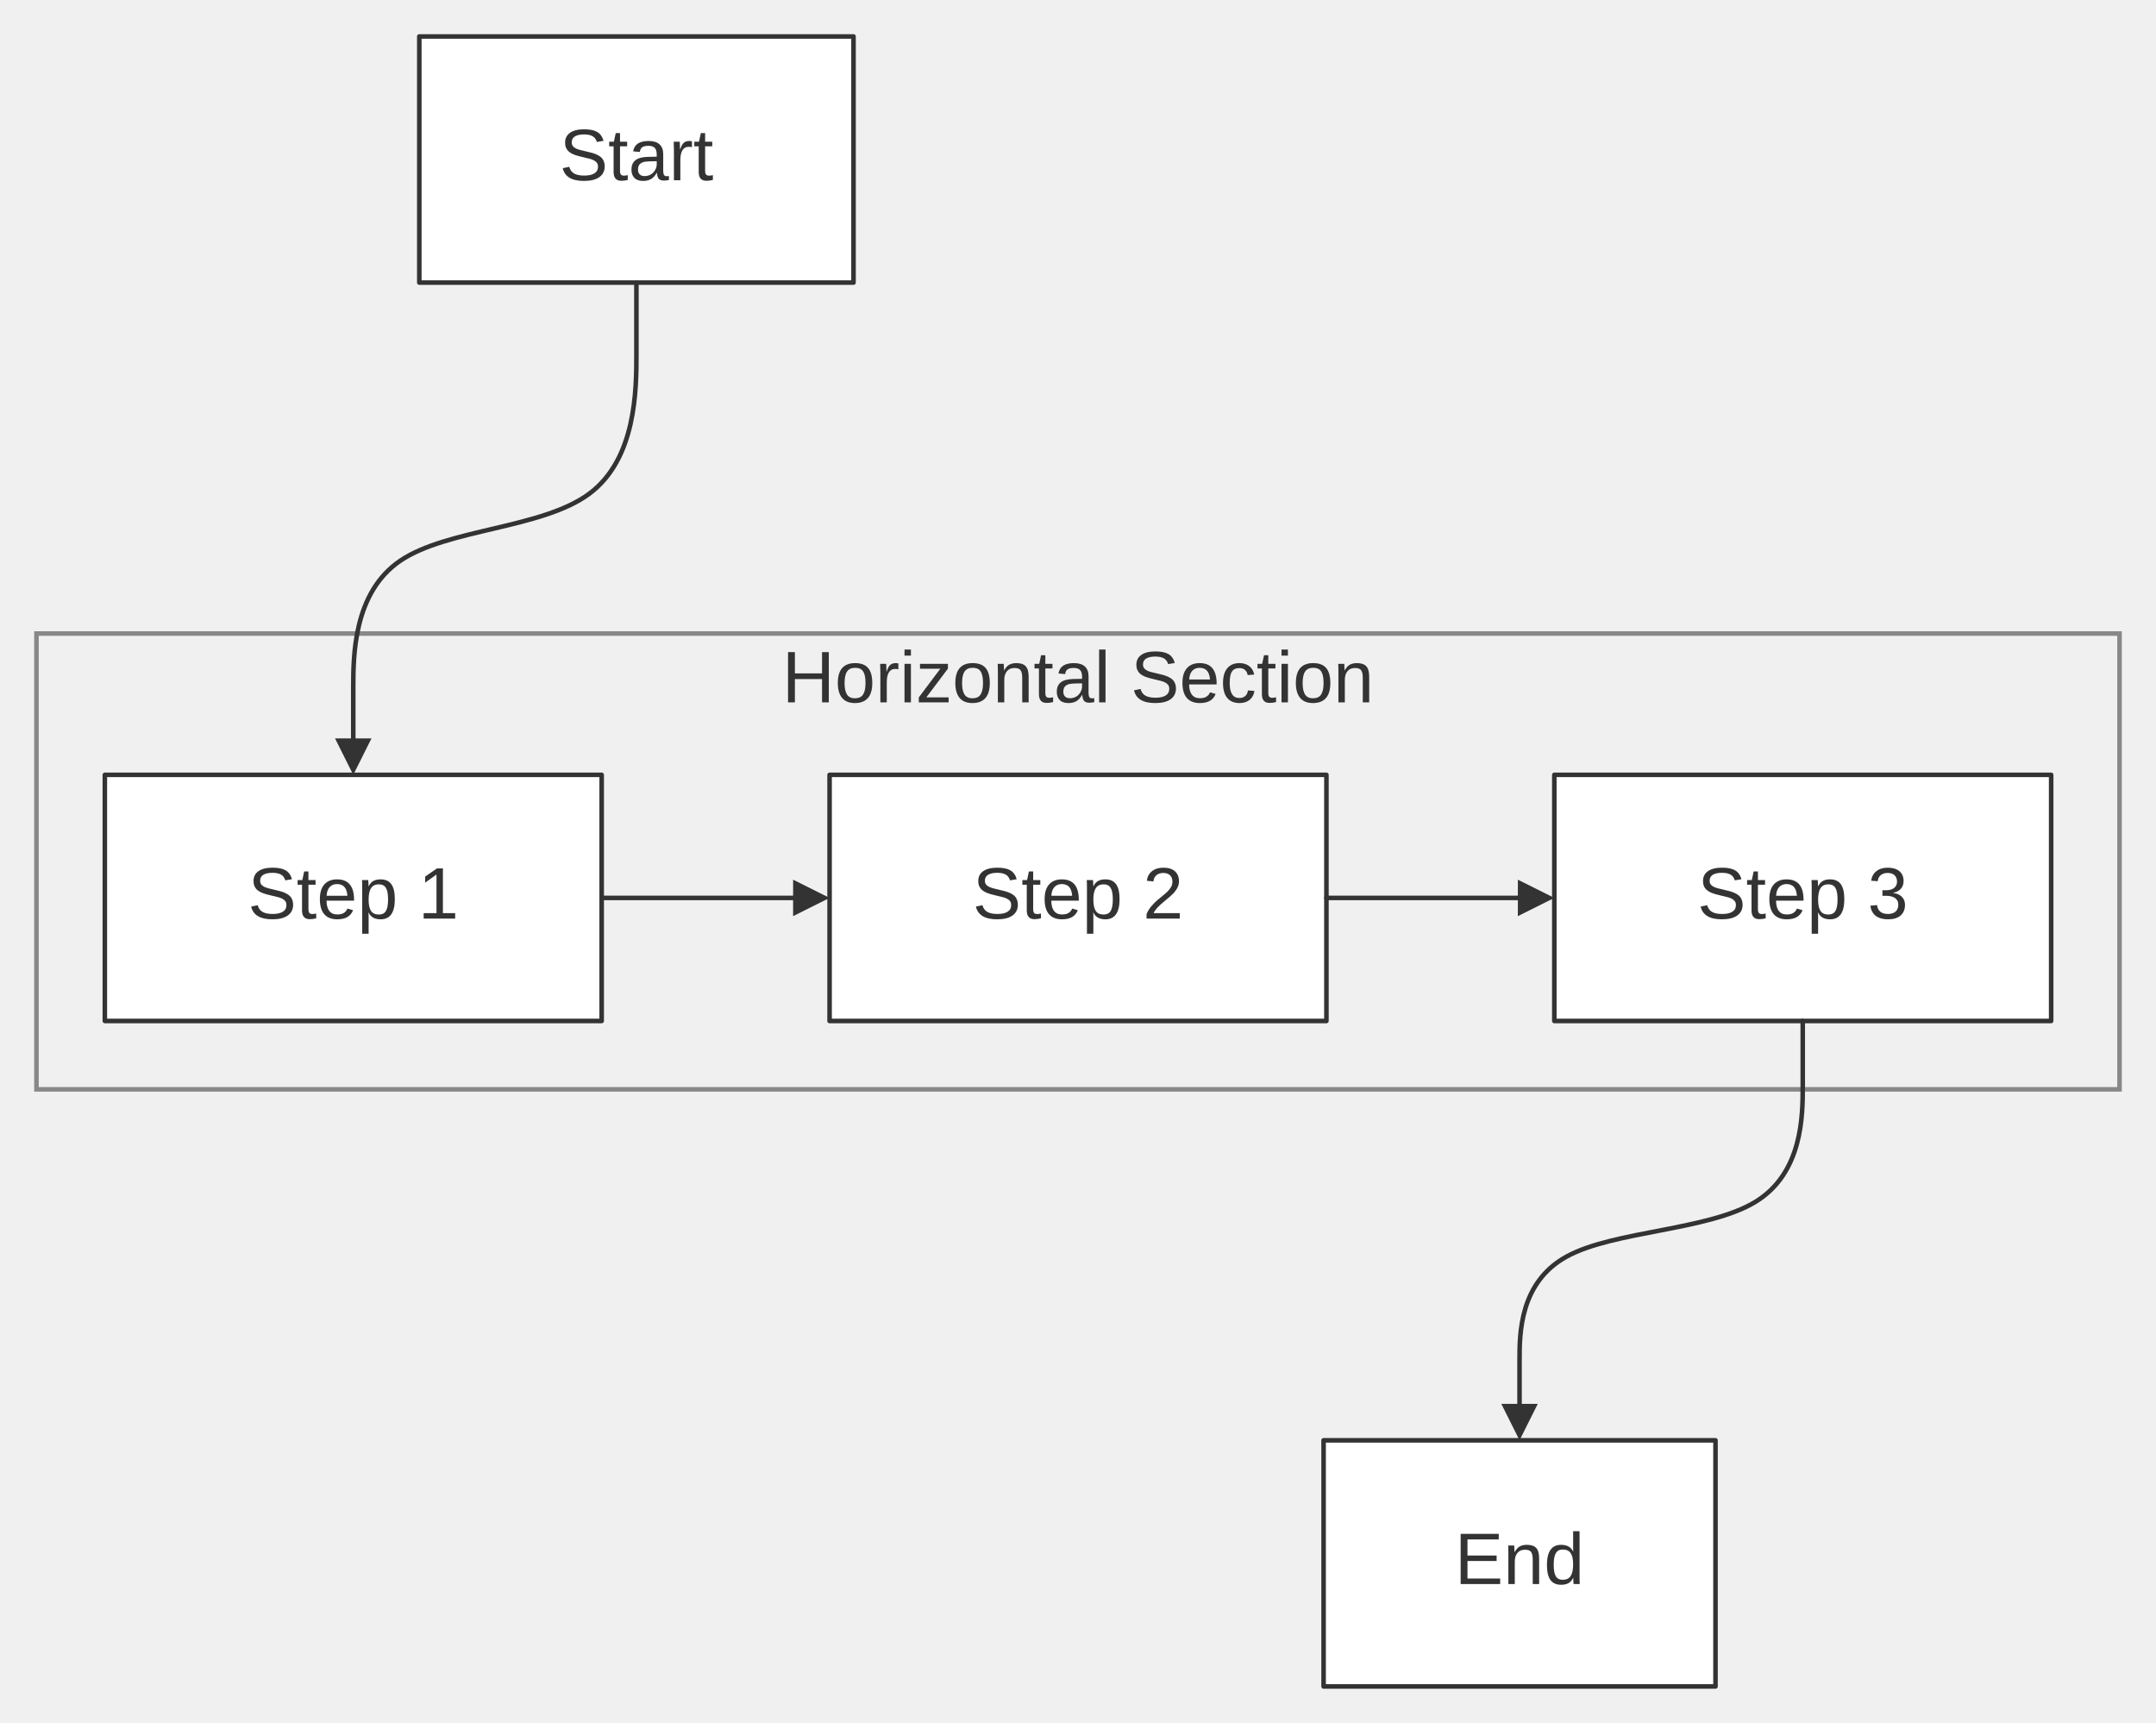
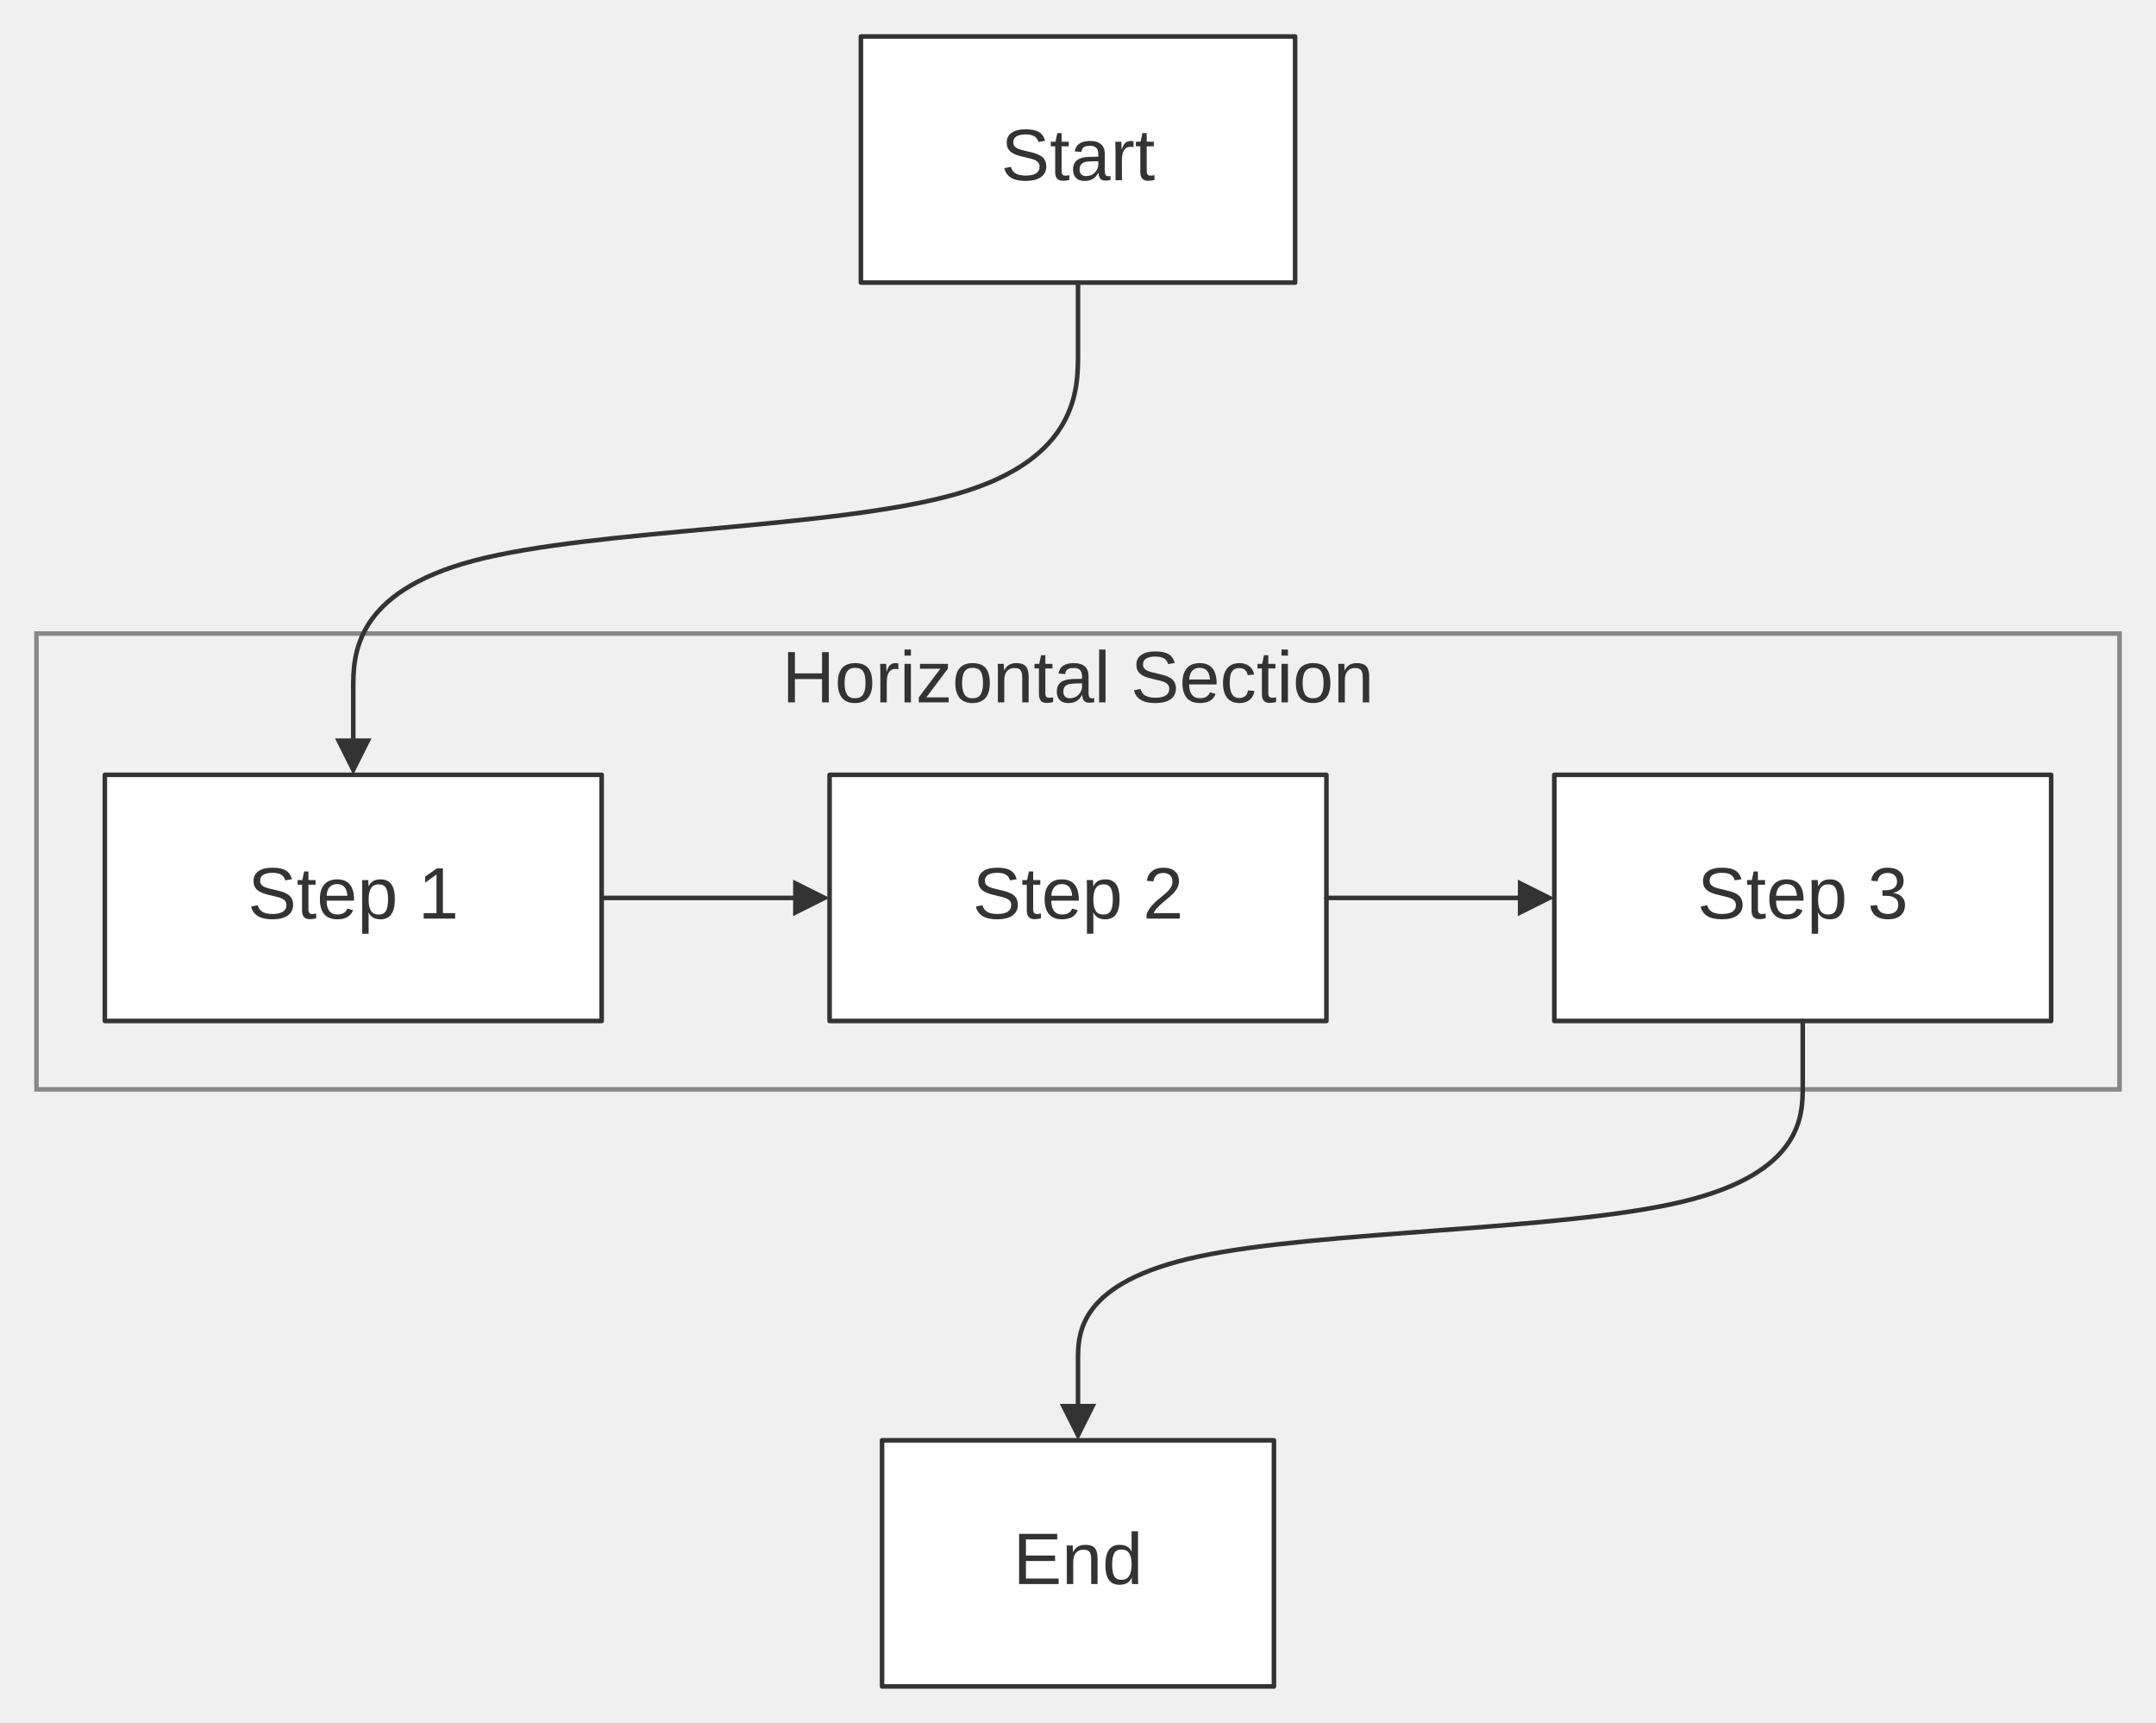
<svg xmlns="http://www.w3.org/2000/svg" width="100%" viewBox="0 0 473.00 378.00" style="max-width: 473.00px; background-color: transparent;" font-family="&quot;trebuchet ms&quot;, verdana, arial, sans-serif" font-size="16.00">
  <defs>
    <marker id="arrowhead" viewBox="0 0 10.00 10.00" refX="5.00" refY="5.00" markerWidth="8.00" markerHeight="8.00" orient="auto-start-reverse" markerUnits="userSpaceOnUse">
      <path d="M 0 0 L 10.00 5.00 L 0 10.00 z" fill="#333" />
    </marker>
    <marker id="crosshead" viewBox="0 0 11.00 11.00" refX="12.00" refY="5.20" markerWidth="11.00" markerHeight="11.00" orient="auto-start-reverse" markerUnits="userSpaceOnUse">
      <path d="M 1,1 l 9,9 M 10,1 l -9,9" stroke="#333" stroke-width="2" />
    </marker>
    <marker id="circlehead" viewBox="0 0 12.00 12.00" refX="11.00" refY="6.00" markerWidth="12.00" markerHeight="12.00" orient="auto-start-reverse" markerUnits="userSpaceOnUse">
      <circle cx="6" cy="6" r="5" stroke="#333" stroke-width="1" fill="white" />
    </marker>
    <marker id="open-arrowhead" viewBox="0 0 10.00 10.00" refX="5.00" refY="5.00" markerWidth="8.00" markerHeight="8.00" orient="auto-start-reverse" markerUnits="userSpaceOnUse">
      <polygon points="0,0 10.00,5.00 0,10.00" fill="white" stroke="#333" stroke-width="1" />
    </marker>
    <marker id="diamondhead" viewBox="0 0 12.00 12.00" refX="6.00" refY="6.00" markerWidth="12.00" markerHeight="12.00" orient="auto-start-reverse" markerUnits="userSpaceOnUse">
      <polygon points="0,6.00 6.00,0 12.00,6.00 6.00,12.00" fill="#333" />
    </marker>
    <marker id="open-diamondhead" viewBox="0 0 12.00 12.00" refX="6.00" refY="6.00" markerWidth="12.00" markerHeight="12.00" orient="auto-start-reverse" markerUnits="userSpaceOnUse">
      <polygon points="0,6.00 6.00,0 12.00,6.00 6.00,12.00" fill="white" stroke="#333" stroke-width="1" />
    </marker>
  </defs>
  <g transform="translate(-20.00,0.00)">
    <g class="clusters">
      <rect class="subgraph" x="28.00" y="139.00" width="457.00" height="100.00" fill="none" stroke="#888" stroke-width="1.00" />
      <text x="256.50" y="143.00" text-anchor="middle" dominant-baseline="hanging" fill="#333">Horizontal Section</text>
    </g>
    <g class="nodes">
      <rect x="43.00" y="170.00" width="109.00" height="54.00" fill="white" stroke="#333" stroke-width="1.00" stroke-linejoin="round" />
      <text x="97.50" y="197.00" text-anchor="middle" dominant-baseline="middle" fill="#333">Step 1</text>
      <rect x="202.00" y="170.00" width="109.00" height="54.00" fill="white" stroke="#333" stroke-width="1.00" stroke-linejoin="round" />
      <text x="256.50" y="197.00" text-anchor="middle" dominant-baseline="middle" fill="#333">Step 2</text>
      <rect x="361.00" y="170.00" width="109.00" height="54.00" fill="white" stroke="#333" stroke-width="1.00" stroke-linejoin="round" />
      <text x="415.50" y="197.00" text-anchor="middle" dominant-baseline="middle" fill="#333">Step 3</text>
-       <rect x="310.38" y="316.00" width="85.98" height="54.00" fill="white" stroke="#333" stroke-width="1.00" stroke-linejoin="round" />
-       <text x="353.37" y="343.00" text-anchor="middle" dominant-baseline="middle" fill="#333">End</text>
-       <rect x="111.99" y="8.00" width="95.26" height="54.00" fill="white" stroke="#333" stroke-width="1.00" stroke-linejoin="round" />
-       <text x="159.62" y="35.00" text-anchor="middle" dominant-baseline="middle" fill="#333">Start</text>
+       <rect x="213.51" y="316.00" width="85.98" height="54.00" fill="white" stroke="#333" stroke-width="1.00" stroke-linejoin="round" />
+       <text x="256.50" y="343.00" text-anchor="middle" dominant-baseline="middle" fill="#333">End</text>
+       <rect x="208.87" y="8.00" width="95.26" height="54.00" fill="white" stroke="#333" stroke-width="1.00" stroke-linejoin="round" />
+       <text x="256.50" y="35.00" text-anchor="middle" dominant-baseline="middle" fill="#333">Start</text>
    </g>
    <g class="edgePaths">
      <path d="M152.00,197.00 L154.78,197.00 C157.55,197.00 163.11,197.00 168.67,197.00 C174.22,197.00 179.78,197.00 184.67,197.00 C189.55,197.00 193.78,197.00 195.89,197.00 L198.00,197.00" stroke="#333" stroke-width="1.00" fill="none" stroke-linecap="round" stroke-linejoin="round" marker-end="url(#arrowhead)" />
      <path d="M311.00,197.00 L313.77,197.00 C316.55,197.00 322.11,197.00 327.66,197.00 C333.22,197.00 338.77,197.00 343.66,197.00 C348.55,197.00 352.77,197.00 354.89,197.00 L357.00,197.00" stroke="#333" stroke-width="1.00" fill="none" stroke-linecap="round" stroke-linejoin="round" marker-end="url(#arrowhead)" />
-       <path d="M159.62,62.00 L159.62,70.00 L159.62,77.67 C159.62,85.33 159.62,100.67 149.27,108.33 C138.92,116.00 118.21,116.00 107.85,123.00 C97.50,130.00 97.50,144.00 97.50,151.00 L97.50,158.00 L97.50,166.00" stroke="#333" stroke-width="1.00" fill="none" stroke-linecap="round" stroke-linejoin="round" marker-end="url(#arrowhead)" />
-       <path d="M415.50,224.00 L415.50,232.00 L415.50,238.33 C415.50,244.67 415.50,257.33 405.14,263.67 C394.79,270.00 374.08,270.00 363.73,275.67 C353.37,281.33 353.37,292.67 353.37,298.33 L353.37,304.00 L353.37,312.00" stroke="#333" stroke-width="1.00" fill="none" stroke-linecap="round" stroke-linejoin="round" marker-end="url(#arrowhead)" />
+       <path d="M256.50,62.00 L256.50,70.00 L256.50,77.67 C256.50,85.33 256.50,100.67 230.00,108.33 C203.50,116.00 150.50,116.00 124.00,123.00 C97.50,130.00 97.50,144.00 97.50,151.00 L97.50,158.00 L97.50,166.00" stroke="#333" stroke-width="1.00" fill="none" stroke-linecap="round" stroke-linejoin="round" marker-end="url(#arrowhead)" />
+       <path d="M415.50,224.00 L415.50,232.00 L415.50,238.33 C415.50,244.67 415.50,257.33 389.00,263.67 C362.50,270.00 309.50,270.00 283.00,275.67 C256.50,281.33 256.50,292.67 256.50,298.33 L256.50,304.00 L256.50,312.00" stroke="#333" stroke-width="1.00" fill="none" stroke-linecap="round" stroke-linejoin="round" marker-end="url(#arrowhead)" />
    </g>
    <g class="edgeLabels">
    </g>
  </g>
</svg>
